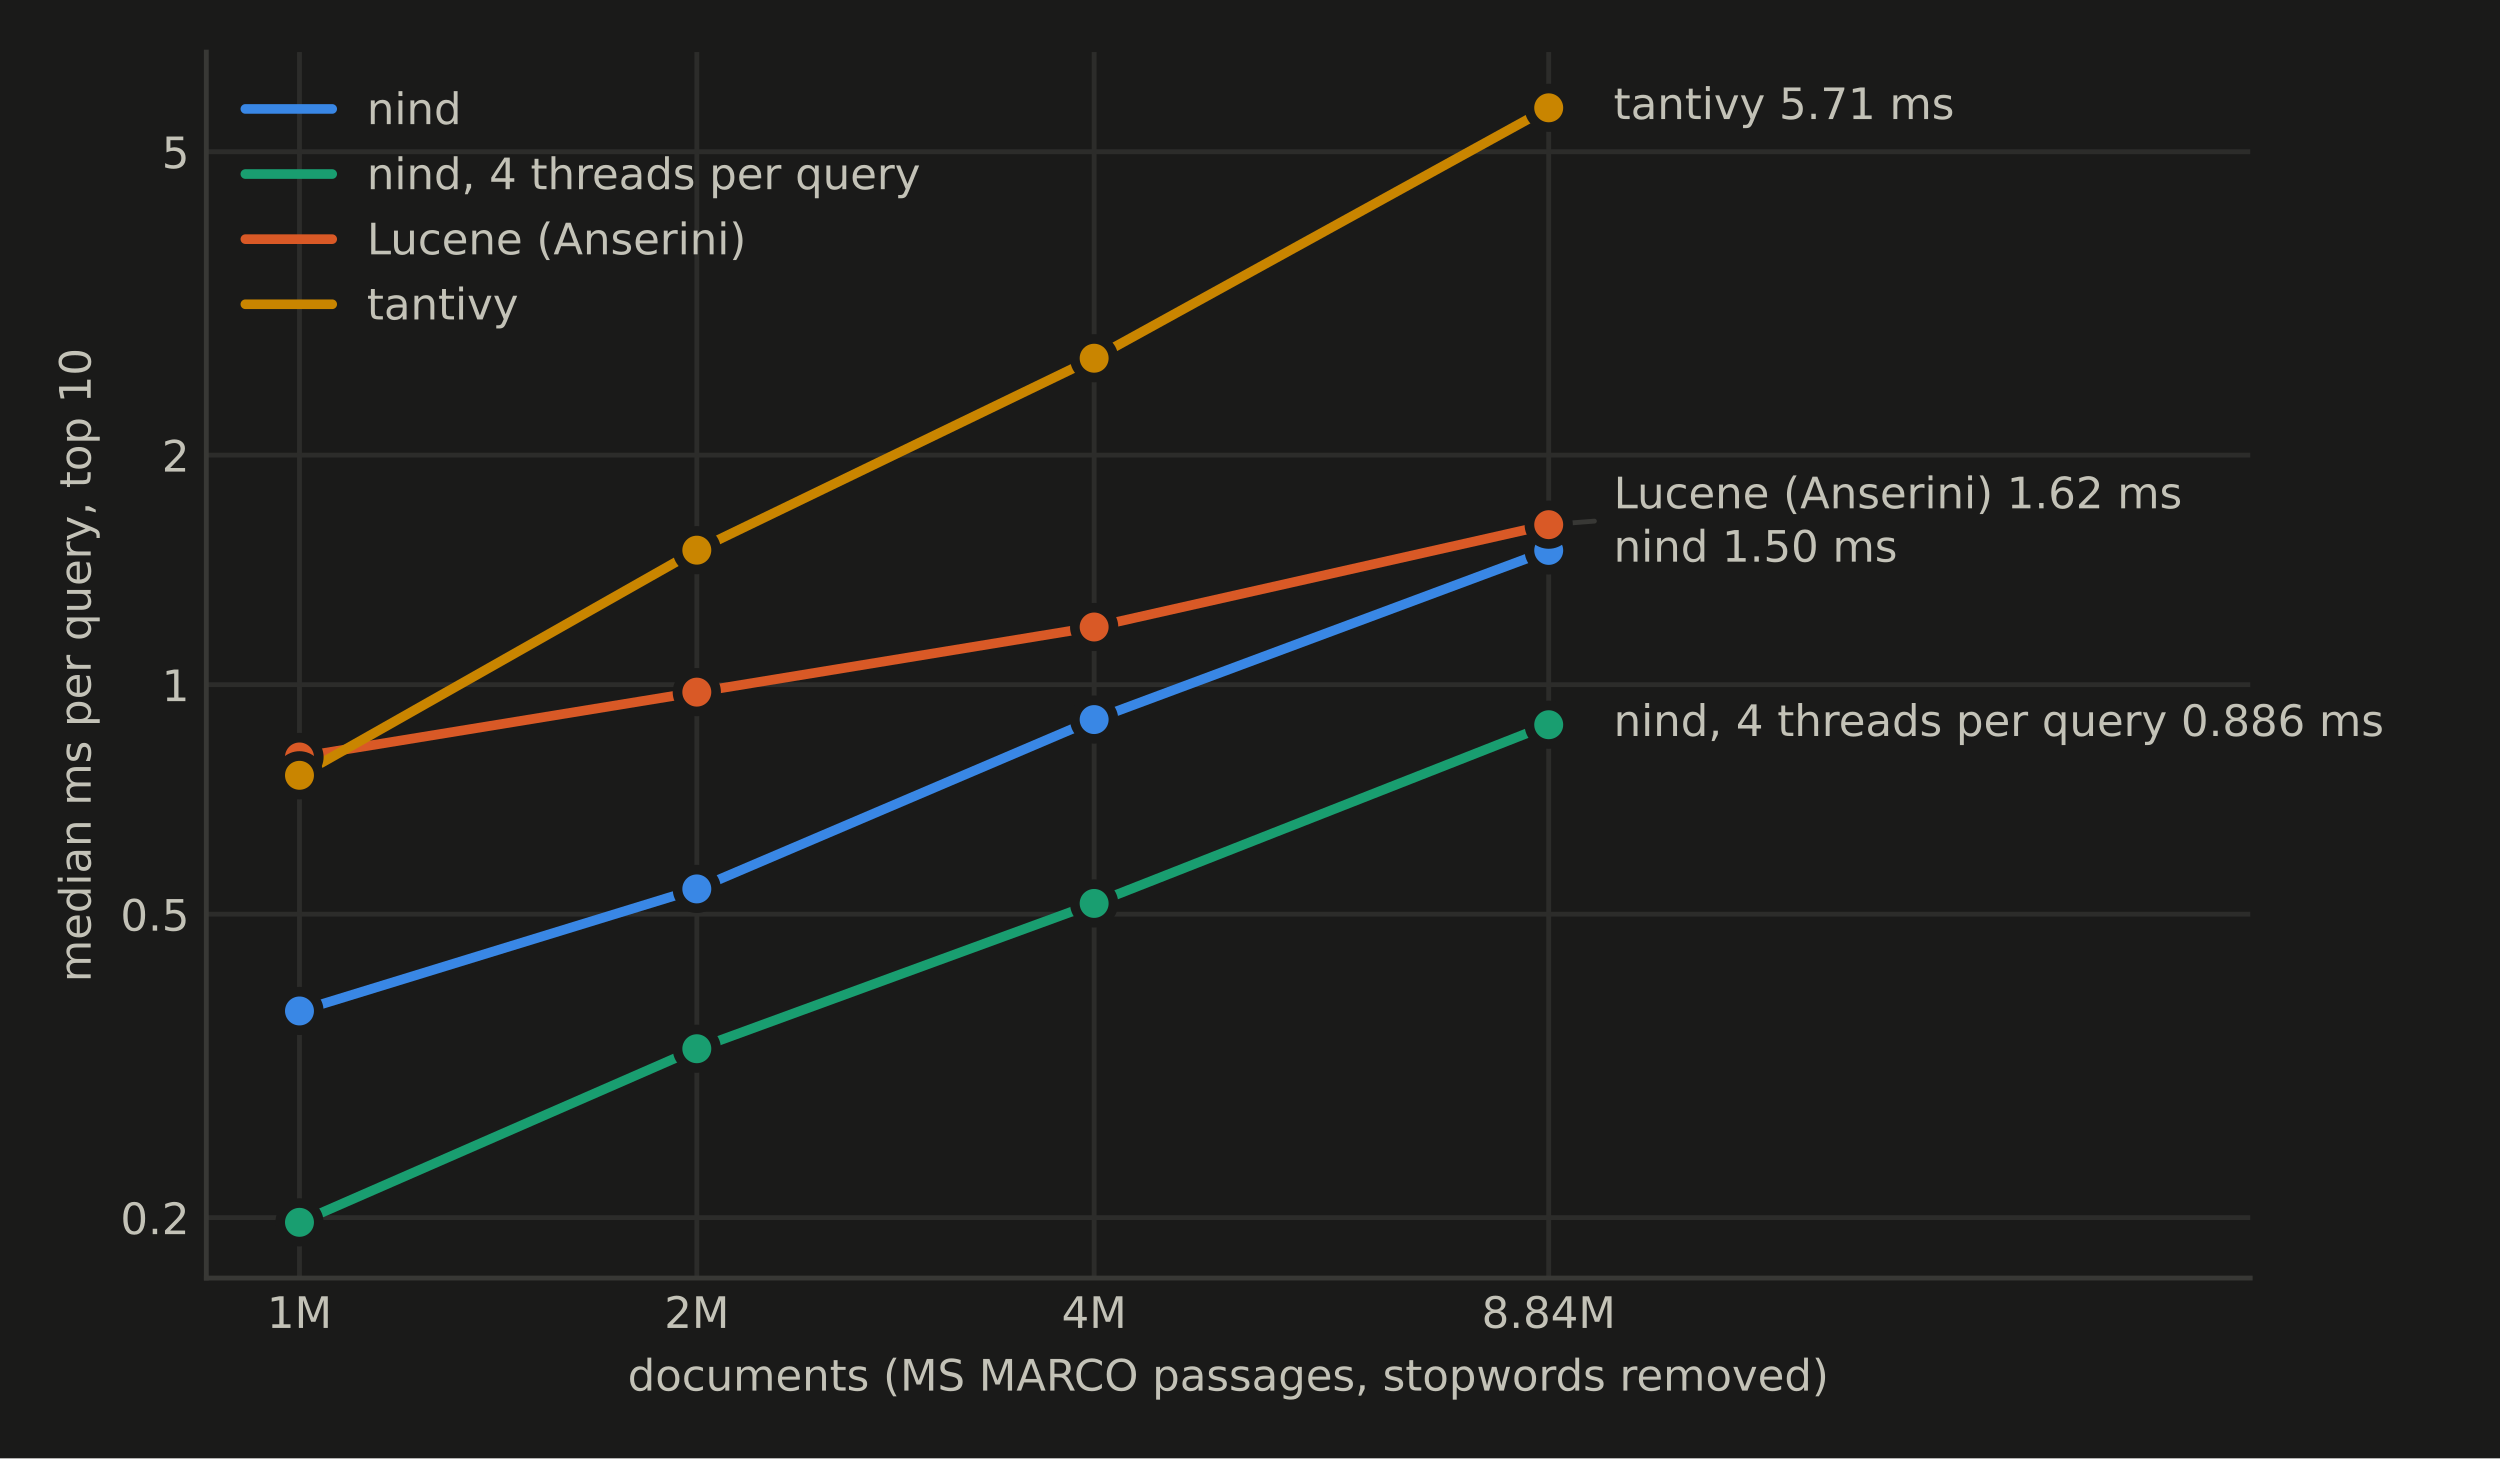
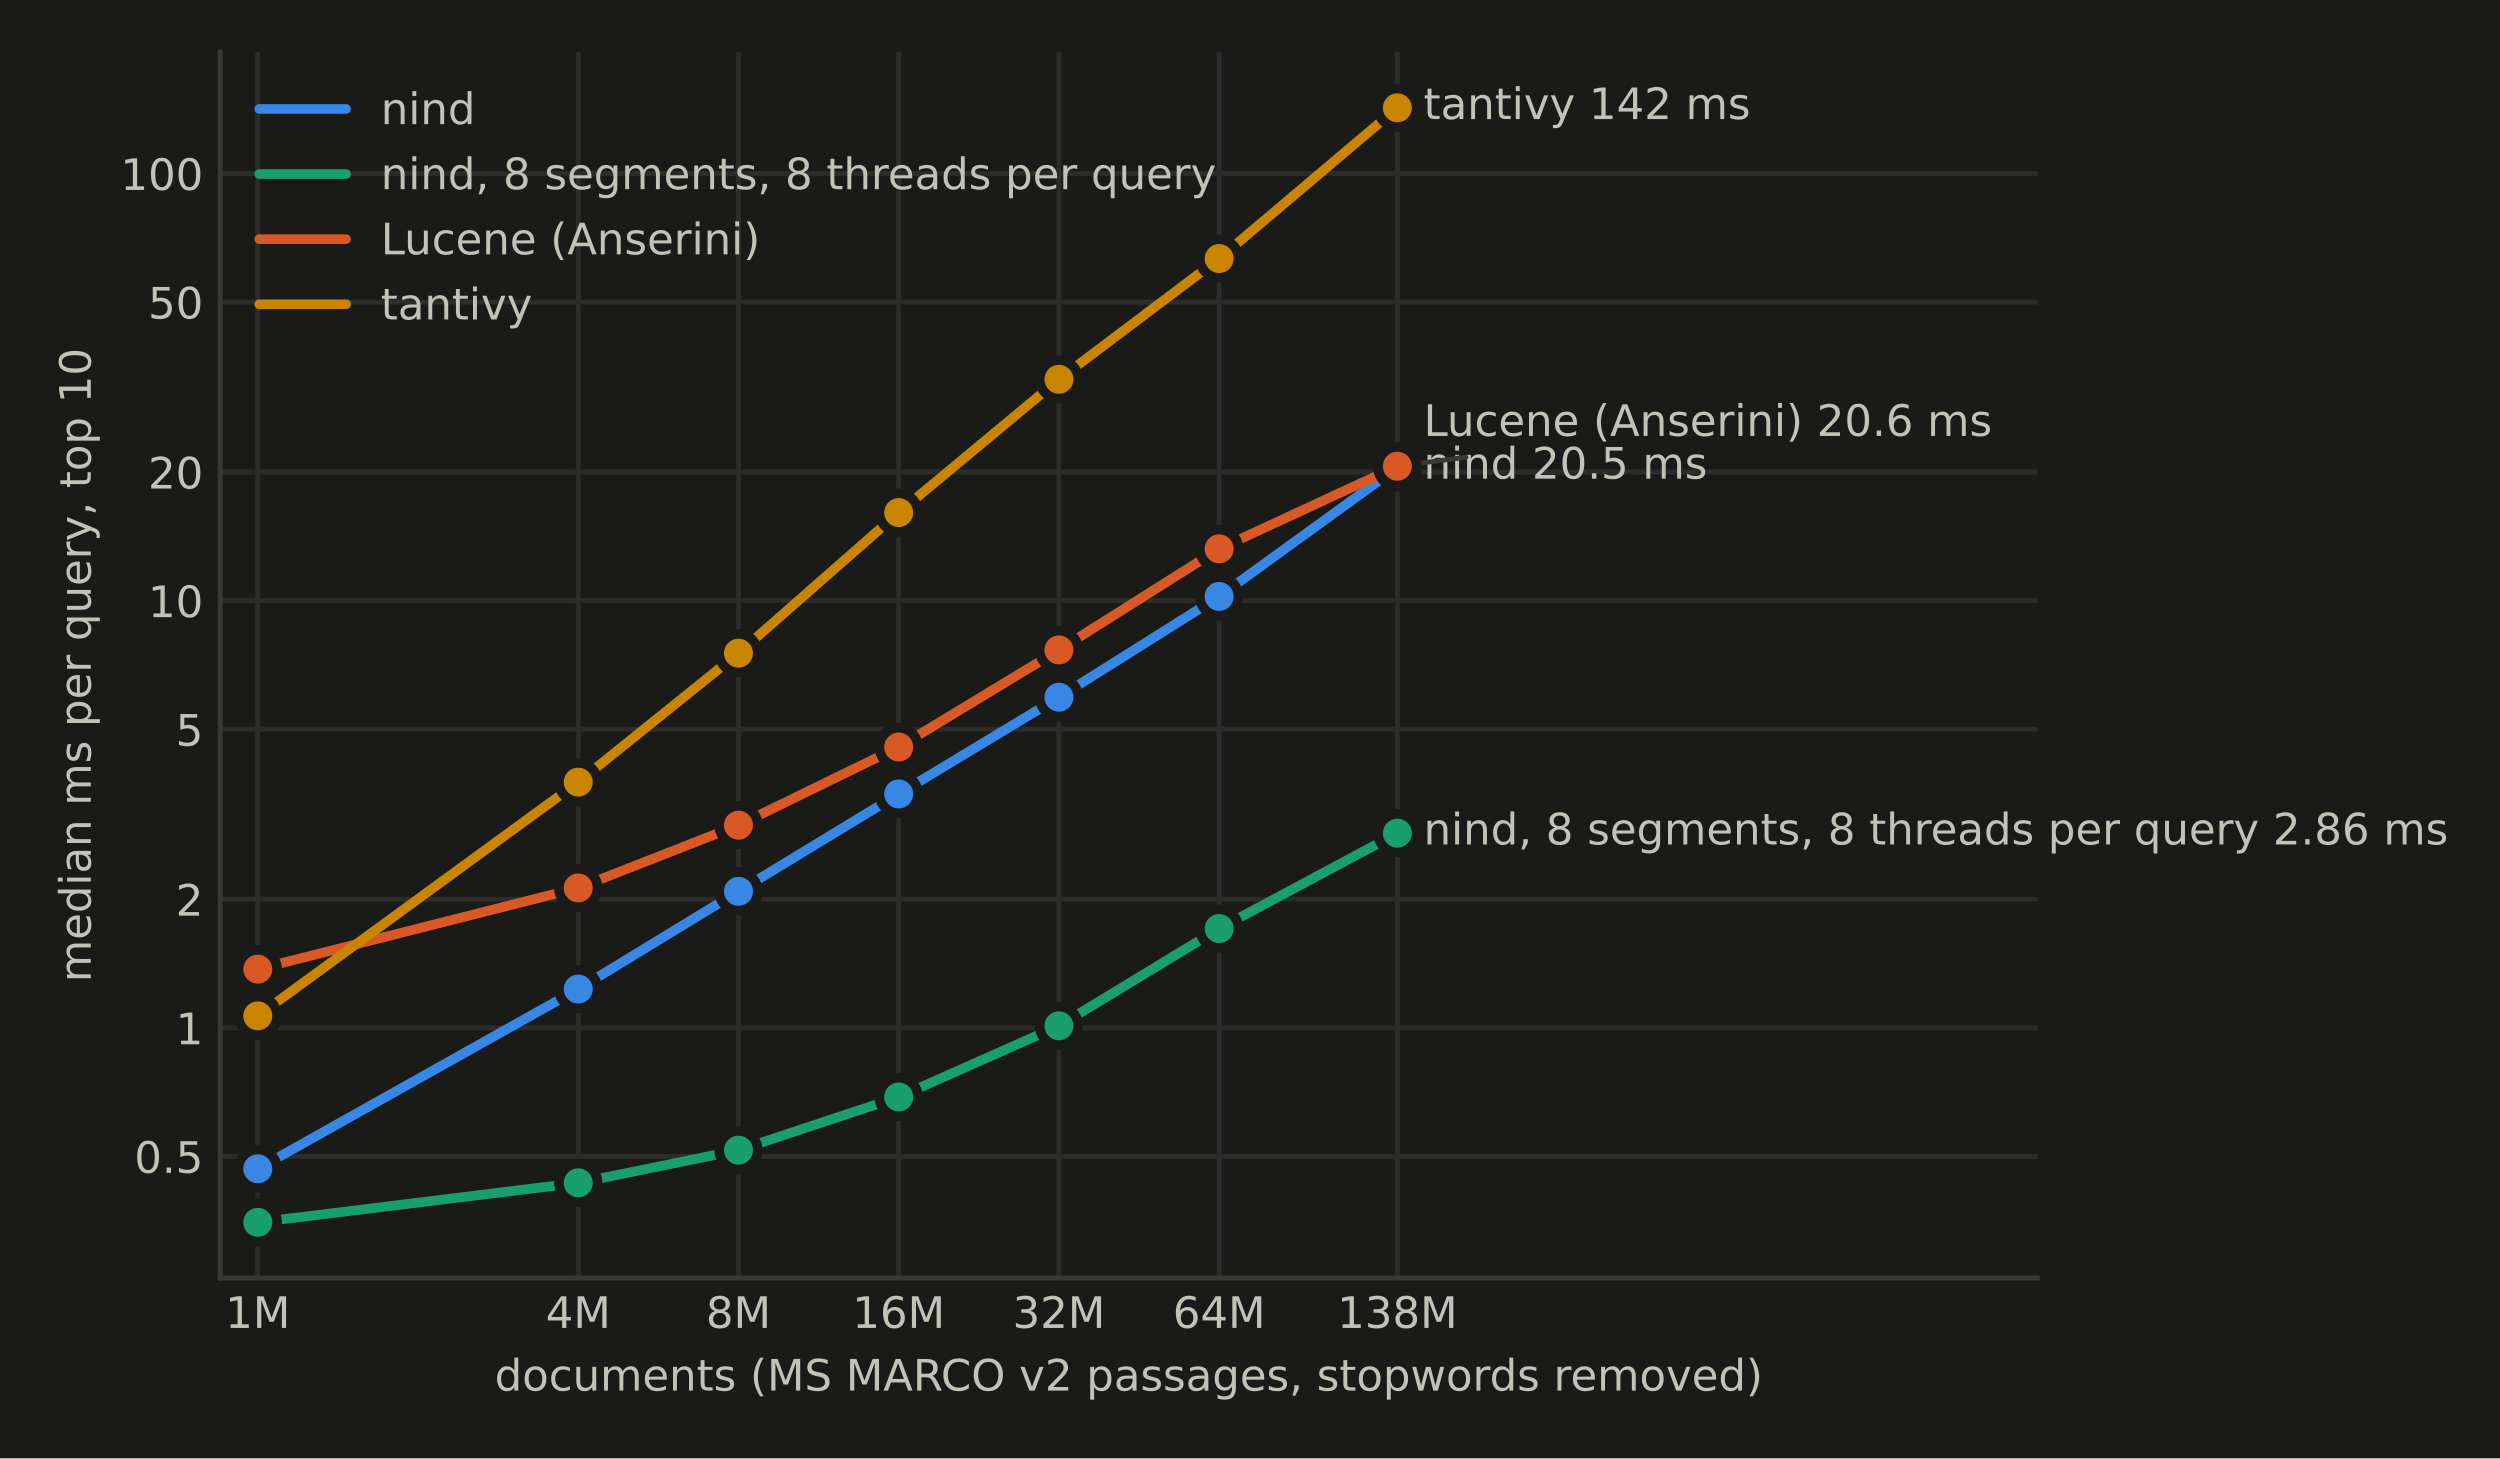
<svg xmlns="http://www.w3.org/2000/svg" xmlns:xlink="http://www.w3.org/1999/xlink" width="518.4pt" height="302.4pt" viewBox="0 0 518.4 302.4" version="1.1">
  <defs>
    <style type="text/css">*{stroke-linejoin: round; stroke-linecap: butt}</style>
  </defs>
  <g id="figure_1">
    <g id="patch_1">
      <path d="M 0 302.4  L 518.4 302.4  L 518.4 0  L 0 0  z " style="fill: #1a1a19" />
    </g>
    <g id="axes_1">
      <g id="patch_2">
-         <path d="M 42.782 265.018  L 466.605 265.018  L 466.605 10.8  L 42.782 10.8  z " style="fill: #1a1a19" />
+         <path d="M 45.662 265.018  L 422.46 265.018  L 422.46 10.8  L 45.662 10.8  z " style="fill: #1a1a19" />
      </g>
      <g id="matplotlib.axis_1">
        <g id="xtick_1">
          <g id="line2d_1">
-             <path d="M 62.1 265.018  L 62.1 10.8  " clip-path="url(#pd73a47a7f1)" style="fill: none; stroke: #2c2c2a; stroke-linecap: square" />
+             <path d="M 53.452 265.018  L 53.452 10.8  " clip-path="url(#pfb27019b06)" style="fill: none; stroke: #2c2c2a; stroke-linecap: square" />
          </g>
          <g id="line2d_2" />
          <g id="text_1">
-             <text style="font-size: 9px; font-family: 'DejaVu Sans', 'Bitstream Vera Sans', 'Computer Modern Sans Serif', 'Lucida Grande', 'Verdana', 'Geneva', 'Lucid', 'Arial', 'Helvetica', 'Avant Garde', sans-serif; text-anchor: middle; fill: #c3c2b7" x="62.1" y="275.356" transform="rotate(-0 62.09991 275.3558)">1M</text>
+             <text style="font-size: 9px; font-family: 'DejaVu Sans', 'Bitstream Vera Sans', 'Computer Modern Sans Serif', 'Lucida Grande', 'Verdana', 'Geneva', 'Lucid', 'Arial', 'Helvetica', 'Avant Garde', sans-serif; text-anchor: middle; fill: #c3c2b7" x="53.452" y="275.356" transform="rotate(-0 53.45233 275.3558)">1M</text>
          </g>
        </g>
        <g id="xtick_2">
          <g id="line2d_3">
-             <path d="M 144.491 265.018  L 144.491 10.8  " clip-path="url(#pd73a47a7f1)" style="fill: none; stroke: #2c2c2a; stroke-linecap: square" />
+             <path d="M 119.903 265.018  L 119.903 10.8  " clip-path="url(#pfb27019b06)" style="fill: none; stroke: #2c2c2a; stroke-linecap: square" />
          </g>
          <g id="line2d_4" />
          <g id="text_2">
-             <text style="font-size: 9px; font-family: 'DejaVu Sans', 'Bitstream Vera Sans', 'Computer Modern Sans Serif', 'Lucida Grande', 'Verdana', 'Geneva', 'Lucid', 'Arial', 'Helvetica', 'Avant Garde', sans-serif; text-anchor: middle; fill: #c3c2b7" x="144.491" y="275.356" transform="rotate(-0 144.4908 275.3558)">2M</text>
+             <text style="font-size: 9px; font-family: 'DejaVu Sans', 'Bitstream Vera Sans', 'Computer Modern Sans Serif', 'Lucida Grande', 'Verdana', 'Geneva', 'Lucid', 'Arial', 'Helvetica', 'Avant Garde', sans-serif; text-anchor: middle; fill: #c3c2b7" x="119.903" y="275.356" transform="rotate(-0 119.9033 275.3558)">4M</text>
          </g>
        </g>
        <g id="xtick_3">
          <g id="line2d_5">
-             <path d="M 226.882 265.018  L 226.882 10.8  " clip-path="url(#pd73a47a7f1)" style="fill: none; stroke: #2c2c2a; stroke-linecap: square" />
+             <path d="M 153.129 265.018  L 153.129 10.8  " clip-path="url(#pfb27019b06)" style="fill: none; stroke: #2c2c2a; stroke-linecap: square" />
          </g>
          <g id="line2d_6" />
          <g id="text_3">
-             <text style="font-size: 9px; font-family: 'DejaVu Sans', 'Bitstream Vera Sans', 'Computer Modern Sans Serif', 'Lucida Grande', 'Verdana', 'Geneva', 'Lucid', 'Arial', 'Helvetica', 'Avant Garde', sans-serif; text-anchor: middle; fill: #c3c2b7" x="226.882" y="275.356" transform="rotate(-0 226.8817 275.3558)">4M</text>
+             <text style="font-size: 9px; font-family: 'DejaVu Sans', 'Bitstream Vera Sans', 'Computer Modern Sans Serif', 'Lucida Grande', 'Verdana', 'Geneva', 'Lucid', 'Arial', 'Helvetica', 'Avant Garde', sans-serif; text-anchor: middle; fill: #c3c2b7" x="153.129" y="275.356" transform="rotate(-0 153.1287 275.3558)">8M</text>
          </g>
        </g>
        <g id="xtick_4">
          <g id="line2d_7">
-             <path d="M 321.141 265.018  L 321.141 10.8  " clip-path="url(#pd73a47a7f1)" style="fill: none; stroke: #2c2c2a; stroke-linecap: square" />
+             <path d="M 186.354 265.018  L 186.354 10.8  " clip-path="url(#pfb27019b06)" style="fill: none; stroke: #2c2c2a; stroke-linecap: square" />
          </g>
          <g id="line2d_8" />
          <g id="text_4">
-             <text style="font-size: 9px; font-family: 'DejaVu Sans', 'Bitstream Vera Sans', 'Computer Modern Sans Serif', 'Lucida Grande', 'Verdana', 'Geneva', 'Lucid', 'Arial', 'Helvetica', 'Avant Garde', sans-serif; text-anchor: middle; fill: #c3c2b7" x="321.141" y="275.356" transform="rotate(-0 321.1407 275.3558)">8.84M</text>
-           </g>
-         </g>
-         <g id="text_5">
-           <text style="font-size: 9px; font-family: 'DejaVu Sans', 'Bitstream Vera Sans', 'Computer Modern Sans Serif', 'Lucida Grande', 'Verdana', 'Geneva', 'Lucid', 'Arial', 'Helvetica', 'Avant Garde', sans-serif; text-anchor: middle; fill: #c3c2b7" x="254.693" y="288.356" transform="rotate(-0 254.6934 288.3565)">documents (MS MARCO passages, stopwords removed)</text>
+             <text style="font-size: 9px; font-family: 'DejaVu Sans', 'Bitstream Vera Sans', 'Computer Modern Sans Serif', 'Lucida Grande', 'Verdana', 'Geneva', 'Lucid', 'Arial', 'Helvetica', 'Avant Garde', sans-serif; text-anchor: middle; fill: #c3c2b7" x="186.354" y="275.356" transform="rotate(-0 186.3542 275.3558)">16M</text>
+           </g>
+         </g>
+         <g id="xtick_5">
+           <g id="line2d_9">
+             <path d="M 219.58 265.018  L 219.58 10.8  " clip-path="url(#pfb27019b06)" style="fill: none; stroke: #2c2c2a; stroke-linecap: square" />
+           </g>
+           <g id="line2d_10" />
+           <g id="text_5">
+             <text style="font-size: 9px; font-family: 'DejaVu Sans', 'Bitstream Vera Sans', 'Computer Modern Sans Serif', 'Lucida Grande', 'Verdana', 'Geneva', 'Lucid', 'Arial', 'Helvetica', 'Avant Garde', sans-serif; text-anchor: middle; fill: #c3c2b7" x="219.58" y="275.356" transform="rotate(-0 219.5797 275.3558)">32M</text>
+           </g>
+         </g>
+         <g id="xtick_6">
+           <g id="line2d_11">
+             <path d="M 252.805 265.018  L 252.805 10.8  " clip-path="url(#pfb27019b06)" style="fill: none; stroke: #2c2c2a; stroke-linecap: square" />
+           </g>
+           <g id="line2d_12" />
+           <g id="text_6">
+             <text style="font-size: 9px; font-family: 'DejaVu Sans', 'Bitstream Vera Sans', 'Computer Modern Sans Serif', 'Lucida Grande', 'Verdana', 'Geneva', 'Lucid', 'Arial', 'Helvetica', 'Avant Garde', sans-serif; text-anchor: middle; fill: #c3c2b7" x="252.805" y="275.356" transform="rotate(-0 252.8051 275.3558)">64M</text>
+           </g>
+         </g>
+         <g id="xtick_7">
+           <g id="line2d_13">
+             <path d="M 289.761 265.018  L 289.761 10.8  " clip-path="url(#pfb27019b06)" style="fill: none; stroke: #2c2c2a; stroke-linecap: square" />
+           </g>
+           <g id="line2d_14" />
+           <g id="text_7">
+             <text style="font-size: 9px; font-family: 'DejaVu Sans', 'Bitstream Vera Sans', 'Computer Modern Sans Serif', 'Lucida Grande', 'Verdana', 'Geneva', 'Lucid', 'Arial', 'Helvetica', 'Avant Garde', sans-serif; text-anchor: middle; fill: #c3c2b7" x="289.761" y="275.356" transform="rotate(-0 289.7613 275.3558)">138M</text>
+           </g>
+         </g>
+         <g id="text_8">
+           <text style="font-size: 9px; font-family: 'DejaVu Sans', 'Bitstream Vera Sans', 'Computer Modern Sans Serif', 'Lucida Grande', 'Verdana', 'Geneva', 'Lucid', 'Arial', 'Helvetica', 'Avant Garde', sans-serif; text-anchor: middle; fill: #c3c2b7" x="234.061" y="288.356" transform="rotate(-0 234.0612 288.3565)">documents (MS MARCO v2 passages, stopwords removed)</text>
        </g>
      </g>
      <g id="matplotlib.axis_2">
        <g id="ytick_1">
-           <g id="line2d_9">
-             <path d="M 42.782 252.486  L 466.605 252.486  " clip-path="url(#pd73a47a7f1)" style="fill: none; stroke: #2c2c2a; stroke-linecap: square" />
-           </g>
-           <g id="line2d_10" />
-           <g id="text_6">
-             <text style="font-size: 9px; font-family: 'DejaVu Sans', 'Bitstream Vera Sans', 'Computer Modern Sans Serif', 'Lucida Grande', 'Verdana', 'Geneva', 'Lucid', 'Arial', 'Helvetica', 'Avant Garde', sans-serif; text-anchor: end; fill: #c3c2b7" x="39.282" y="255.905" transform="rotate(-0 39.28211 255.9048)">0.2</text>
-           </g>
-         </g>
-         <g id="ytick_2">
-           <g id="line2d_11">
-             <path d="M 42.782 189.568  L 466.605 189.568  " clip-path="url(#pd73a47a7f1)" style="fill: none; stroke: #2c2c2a; stroke-linecap: square" />
-           </g>
-           <g id="line2d_12" />
-           <g id="text_7">
-             <text style="font-size: 9px; font-family: 'DejaVu Sans', 'Bitstream Vera Sans', 'Computer Modern Sans Serif', 'Lucida Grande', 'Verdana', 'Geneva', 'Lucid', 'Arial', 'Helvetica', 'Avant Garde', sans-serif; text-anchor: end; fill: #c3c2b7" x="39.282" y="192.986" transform="rotate(-0 39.28211 192.9865)">0.5</text>
-           </g>
-         </g>
-         <g id="ytick_3">
-           <g id="line2d_13">
-             <path d="M 42.782 141.972  L 466.605 141.972  " clip-path="url(#pd73a47a7f1)" style="fill: none; stroke: #2c2c2a; stroke-linecap: square" />
-           </g>
-           <g id="line2d_14" />
-           <g id="text_8">
-             <text style="font-size: 9px; font-family: 'DejaVu Sans', 'Bitstream Vera Sans', 'Computer Modern Sans Serif', 'Lucida Grande', 'Verdana', 'Geneva', 'Lucid', 'Arial', 'Helvetica', 'Avant Garde', sans-serif; text-anchor: end; fill: #c3c2b7" x="39.282" y="145.391" transform="rotate(-0 39.28211 145.3906)">1</text>
-           </g>
-         </g>
-         <g id="ytick_4">
          <g id="line2d_15">
-             <path d="M 42.782 94.376  L 466.605 94.376  " clip-path="url(#pd73a47a7f1)" style="fill: none; stroke: #2c2c2a; stroke-linecap: square" />
+             <path d="M 45.662 239.785  L 422.46 239.785  " clip-path="url(#pfb27019b06)" style="fill: none; stroke: #2c2c2a; stroke-linecap: square" />
          </g>
          <g id="line2d_16" />
          <g id="text_9">
-             <text style="font-size: 9px; font-family: 'DejaVu Sans', 'Bitstream Vera Sans', 'Computer Modern Sans Serif', 'Lucida Grande', 'Verdana', 'Geneva', 'Lucid', 'Arial', 'Helvetica', 'Avant Garde', sans-serif; text-anchor: end; fill: #c3c2b7" x="39.282" y="97.795" transform="rotate(-0 39.28211 97.79474)">2</text>
-           </g>
-         </g>
-         <g id="ytick_5">
+             <text style="font-size: 9px; font-family: 'DejaVu Sans', 'Bitstream Vera Sans', 'Computer Modern Sans Serif', 'Lucida Grande', 'Verdana', 'Geneva', 'Lucid', 'Arial', 'Helvetica', 'Avant Garde', sans-serif; text-anchor: end; fill: #c3c2b7" x="42.162" y="243.204" transform="rotate(-0 42.16211 243.2043)">0.5</text>
+           </g>
+         </g>
+         <g id="ytick_2">
          <g id="line2d_17">
-             <path d="M 42.782 31.457  L 466.605 31.457  " clip-path="url(#pd73a47a7f1)" style="fill: none; stroke: #2c2c2a; stroke-linecap: square" />
+             <path d="M 45.662 213.121  L 422.46 213.121  " clip-path="url(#pfb27019b06)" style="fill: none; stroke: #2c2c2a; stroke-linecap: square" />
          </g>
          <g id="line2d_18" />
          <g id="text_10">
-             <text style="font-size: 9px; font-family: 'DejaVu Sans', 'Bitstream Vera Sans', 'Computer Modern Sans Serif', 'Lucida Grande', 'Verdana', 'Geneva', 'Lucid', 'Arial', 'Helvetica', 'Avant Garde', sans-serif; text-anchor: end; fill: #c3c2b7" x="39.282" y="34.876" transform="rotate(-0 39.28211 34.87642)">5</text>
-           </g>
-         </g>
-         <g id="text_11">
-           <text style="font-size: 9px; font-family: 'DejaVu Sans', 'Bitstream Vera Sans', 'Computer Modern Sans Serif', 'Lucida Grande', 'Verdana', 'Geneva', 'Lucid', 'Arial', 'Helvetica', 'Avant Garde', sans-serif; text-anchor: middle; fill: #c3c2b7" x="18.807" y="137.909" transform="rotate(-90 18.80719 137.9089)">median ms per query, top 10</text>
+             <text style="font-size: 9px; font-family: 'DejaVu Sans', 'Bitstream Vera Sans', 'Computer Modern Sans Serif', 'Lucida Grande', 'Verdana', 'Geneva', 'Lucid', 'Arial', 'Helvetica', 'Avant Garde', sans-serif; text-anchor: end; fill: #c3c2b7" x="42.162" y="216.54" transform="rotate(-0 42.16211 216.5402)">1</text>
+           </g>
+         </g>
+         <g id="ytick_3">
+           <g id="line2d_19">
+             <path d="M 45.662 186.457  L 422.46 186.457  " clip-path="url(#pfb27019b06)" style="fill: none; stroke: #2c2c2a; stroke-linecap: square" />
+           </g>
+           <g id="line2d_20" />
+           <g id="text_11">
+             <text style="font-size: 9px; font-family: 'DejaVu Sans', 'Bitstream Vera Sans', 'Computer Modern Sans Serif', 'Lucida Grande', 'Verdana', 'Geneva', 'Lucid', 'Arial', 'Helvetica', 'Avant Garde', sans-serif; text-anchor: end; fill: #c3c2b7" x="42.162" y="189.876" transform="rotate(-0 42.16211 189.8762)">2</text>
+           </g>
+         </g>
+         <g id="ytick_4">
+           <g id="line2d_21">
+             <path d="M 45.662 151.209  L 422.46 151.209  " clip-path="url(#pfb27019b06)" style="fill: none; stroke: #2c2c2a; stroke-linecap: square" />
+           </g>
+           <g id="line2d_22" />
+           <g id="text_12">
+             <text style="font-size: 9px; font-family: 'DejaVu Sans', 'Bitstream Vera Sans', 'Computer Modern Sans Serif', 'Lucida Grande', 'Verdana', 'Geneva', 'Lucid', 'Arial', 'Helvetica', 'Avant Garde', sans-serif; text-anchor: end; fill: #c3c2b7" x="42.162" y="154.628" transform="rotate(-0 42.16211 154.6282)">5</text>
+           </g>
+         </g>
+         <g id="ytick_5">
+           <g id="line2d_23">
+             <path d="M 45.662 124.545  L 422.46 124.545  " clip-path="url(#pfb27019b06)" style="fill: none; stroke: #2c2c2a; stroke-linecap: square" />
+           </g>
+           <g id="line2d_24" />
+           <g id="text_13">
+             <text style="font-size: 9px; font-family: 'DejaVu Sans', 'Bitstream Vera Sans', 'Computer Modern Sans Serif', 'Lucida Grande', 'Verdana', 'Geneva', 'Lucid', 'Arial', 'Helvetica', 'Avant Garde', sans-serif; text-anchor: end; fill: #c3c2b7" x="42.162" y="127.964" transform="rotate(-0 42.16211 127.9641)">10</text>
+           </g>
+         </g>
+         <g id="ytick_6">
+           <g id="line2d_25">
+             <path d="M 45.662 97.881  L 422.46 97.881  " clip-path="url(#pfb27019b06)" style="fill: none; stroke: #2c2c2a; stroke-linecap: square" />
+           </g>
+           <g id="line2d_26" />
+           <g id="text_14">
+             <text style="font-size: 9px; font-family: 'DejaVu Sans', 'Bitstream Vera Sans', 'Computer Modern Sans Serif', 'Lucida Grande', 'Verdana', 'Geneva', 'Lucid', 'Arial', 'Helvetica', 'Avant Garde', sans-serif; text-anchor: end; fill: #c3c2b7" x="42.162" y="101.3" transform="rotate(-0 42.16211 101.3001)">20</text>
+           </g>
+         </g>
+         <g id="ytick_7">
+           <g id="line2d_27">
+             <path d="M 45.662 62.633  L 422.46 62.633  " clip-path="url(#pfb27019b06)" style="fill: none; stroke: #2c2c2a; stroke-linecap: square" />
+           </g>
+           <g id="line2d_28" />
+           <g id="text_15">
+             <text style="font-size: 9px; font-family: 'DejaVu Sans', 'Bitstream Vera Sans', 'Computer Modern Sans Serif', 'Lucida Grande', 'Verdana', 'Geneva', 'Lucid', 'Arial', 'Helvetica', 'Avant Garde', sans-serif; text-anchor: end; fill: #c3c2b7" x="42.162" y="66.052" transform="rotate(-0 42.16211 66.05213)">50</text>
+           </g>
+         </g>
+         <g id="ytick_8">
+           <g id="line2d_29">
+             <path d="M 45.662 35.969  L 422.46 35.969  " clip-path="url(#pfb27019b06)" style="fill: none; stroke: #2c2c2a; stroke-linecap: square" />
+           </g>
+           <g id="line2d_30" />
+           <g id="text_16">
+             <text style="font-size: 9px; font-family: 'DejaVu Sans', 'Bitstream Vera Sans', 'Computer Modern Sans Serif', 'Lucida Grande', 'Verdana', 'Geneva', 'Lucid', 'Arial', 'Helvetica', 'Avant Garde', sans-serif; text-anchor: end; fill: #c3c2b7" x="42.162" y="39.388" transform="rotate(-0 42.16211 39.38807)">100</text>
+           </g>
+         </g>
+         <g id="text_17">
+           <text style="font-size: 9px; font-family: 'DejaVu Sans', 'Bitstream Vera Sans', 'Computer Modern Sans Serif', 'Lucida Grande', 'Verdana', 'Geneva', 'Lucid', 'Arial', 'Helvetica', 'Avant Garde', sans-serif; text-anchor: middle; fill: #c3c2b7" x="18.821" y="137.909" transform="rotate(-90 18.82125 137.9089)">median ms per query, top 10</text>
        </g>
      </g>
      <g id="patch_3">
-         <path d="M 42.782 265.018  L 42.782 10.8  " style="fill: none; stroke: #383835; stroke-linejoin: miter; stroke-linecap: square" />
+         <path d="M 45.662 265.018  L 45.662 10.8  " style="fill: none; stroke: #383835; stroke-linejoin: miter; stroke-linecap: square" />
      </g>
      <g id="patch_4">
-         <path d="M 42.782 265.018  L 466.605 265.018  " style="fill: none; stroke: #383835; stroke-linejoin: miter; stroke-linecap: square" />
-       </g>
-       <g id="line2d_19">
-         <path d="M 62.1 209.634  L 144.491 184.326  L 226.882 149.211  L 321.141 114.133  " clip-path="url(#pd73a47a7f1)" style="fill: none; stroke: #3987e5; stroke-width: 2; stroke-linecap: round" />
-       </g>
-       <g id="line2d_20">
-         <path d="M 62.1 253.463  L 144.491 217.465  L 226.882 187.335  L 321.141 150.279  " clip-path="url(#pd73a47a7f1)" style="fill: none; stroke: #199e70; stroke-width: 2; stroke-linecap: round" />
-       </g>
-       <g id="line2d_21">
-         <path d="M 62.1 156.967  L 144.491 143.521  L 226.882 130.015  L 321.141 108.795  " clip-path="url(#pd73a47a7f1)" style="fill: none; stroke: #d95926; stroke-width: 2; stroke-linecap: round" />
-       </g>
-       <g id="line2d_22">
-         <path d="M 62.1 160.768  L 144.491 114.082  L 226.882 74.281  L 321.141 22.355  " clip-path="url(#pd73a47a7f1)" style="fill: none; stroke: #c98500; stroke-width: 2; stroke-linecap: round" />
-       </g>
-       <g id="text_12">
-         <text style="font-size: 9px; font-family: 'DejaVu Sans', 'Bitstream Vera Sans', 'Computer Modern Sans Serif', 'Lucida Grande', 'Verdana', 'Geneva', 'Lucid', 'Arial', 'Helvetica', 'Avant Garde', sans-serif; text-anchor: start; fill: #c3c2b7" x="334.611" y="152.618" transform="rotate(-0 334.6115 152.6176)">nind, 4 threads per query  0.886 ms</text>
-       </g>
-       <g id="text_13">
-         <text style="font-size: 9px; font-family: 'DejaVu Sans', 'Bitstream Vera Sans', 'Computer Modern Sans Serif', 'Lucida Grande', 'Verdana', 'Geneva', 'Lucid', 'Arial', 'Helvetica', 'Avant Garde', sans-serif; text-anchor: start; fill: #c3c2b7" x="334.611" y="116.472" transform="rotate(-0 334.6115 116.4716)">nind  1.50 ms</text>
+         <path d="M 45.662 265.018  L 422.46 265.018  " style="fill: none; stroke: #383835; stroke-linejoin: miter; stroke-linecap: square" />
+       </g>
+       <g id="line2d_31">
+         <path d="M 53.452 242.36  L 119.903 205.088  L 153.129 184.823  L 186.354 164.631  L 219.58 144.575  L 252.805 123.679  L 289.761 96.91  " clip-path="url(#pfb27019b06)" style="fill: none; stroke: #3987e5; stroke-width: 2; stroke-linecap: round" />
+       </g>
+       <g id="line2d_32">
+         <path d="M 53.452 253.463  L 119.903 245.274  L 153.129 238.496  L 186.354 227.473  L 219.58 212.713  L 252.805 192.543  L 289.761 172.765  " clip-path="url(#pfb27019b06)" style="fill: none; stroke: #199e70; stroke-width: 2; stroke-linecap: round" />
+       </g>
+       <g id="line2d_33">
+         <path d="M 53.452 200.962  L 119.903 184.123  L 153.129 171.111  L 186.354 154.903  L 219.58 134.765  L 252.805 113.804  L 289.761 96.674  " clip-path="url(#pfb27019b06)" style="fill: none; stroke: #d95926; stroke-width: 2; stroke-linecap: round" />
+       </g>
+       <g id="line2d_34">
+         <path d="M 53.452 210.651  L 119.903 162.179  L 153.129 135.435  L 186.354 106.288  L 219.58 78.652  L 252.805 53.611  L 289.761 22.355  " clip-path="url(#pfb27019b06)" style="fill: none; stroke: #c98500; stroke-width: 2; stroke-linecap: round" />
+       </g>
+       <g id="text_18">
+         <text style="font-size: 9px; font-family: 'DejaVu Sans', 'Bitstream Vera Sans', 'Computer Modern Sans Serif', 'Lucida Grande', 'Verdana', 'Geneva', 'Lucid', 'Arial', 'Helvetica', 'Avant Garde', sans-serif; text-anchor: start; fill: #c3c2b7" x="295.194" y="175.104" transform="rotate(-0 295.1936 175.1035)">nind, 8 segments, 8 threads per query  2.86 ms</text>
+       </g>
+       <g id="text_19">
+         <text style="font-size: 9px; font-family: 'DejaVu Sans', 'Bitstream Vera Sans', 'Computer Modern Sans Serif', 'Lucida Grande', 'Verdana', 'Geneva', 'Lucid', 'Arial', 'Helvetica', 'Avant Garde', sans-serif; text-anchor: start; fill: #c3c2b7" x="295.194" y="99.248" transform="rotate(-0 295.1936 99.24794)">nind  20.5 ms</text>
      </g>
      <g id="patch_5">
-         <path d="M 330.614 108.06  Q 326.874 108.35 323.134 108.64  " style="fill: none; stroke: #383835; stroke-linecap: round" />
-       </g>
-       <g id="text_14">
-         <text style="font-size: 9px; font-family: 'DejaVu Sans', 'Bitstream Vera Sans', 'Computer Modern Sans Serif', 'Lucida Grande', 'Verdana', 'Geneva', 'Lucid', 'Arial', 'Helvetica', 'Avant Garde', sans-serif; text-anchor: start; fill: #c3c2b7" x="334.611" y="105.404" transform="rotate(-0 334.6115 105.4039)">Lucene (Anserini)  1.62 ms</text>
-       </g>
-       <g id="text_15">
-         <text style="font-size: 9px; font-family: 'DejaVu Sans', 'Bitstream Vera Sans', 'Computer Modern Sans Serif', 'Lucida Grande', 'Verdana', 'Geneva', 'Lucid', 'Arial', 'Helvetica', 'Avant Garde', sans-serif; text-anchor: start; fill: #c3c2b7" x="334.611" y="24.694" transform="rotate(-0 334.6115 24.6936)">tantivy  5.71 ms</text>
-       </g>
-       <g id="line2d_23">
-         <defs>
-           <path id="mac9ae4feef" d="M 0 4  C 1.061 4 2.078 3.579 2.828 2.828  C 3.579 2.078 4 1.061 4 0  C 4 -1.061 3.579 -2.078 2.828 -2.828  C 2.078 -3.579 1.061 -4 0 -4  C -1.061 -4 -2.078 -3.579 -2.828 -2.828  C -3.579 -2.078 -4 -1.061 -4 0  C -4 1.061 -3.579 2.078 -2.828 2.828  C -2.078 3.579 -1.061 4 0 4  z " style="stroke: #1a1a19; stroke-width: 2" />
-         </defs>
-         <g clip-path="url(#pd73a47a7f1)">
-           <use xlink:href="#mac9ae4feef" x="62.1" y="209.634" style="fill: #3987e5; stroke: #1a1a19; stroke-width: 2" />
-           <use xlink:href="#mac9ae4feef" x="144.491" y="184.326" style="fill: #3987e5; stroke: #1a1a19; stroke-width: 2" />
-           <use xlink:href="#mac9ae4feef" x="226.882" y="149.211" style="fill: #3987e5; stroke: #1a1a19; stroke-width: 2" />
-           <use xlink:href="#mac9ae4feef" x="321.141" y="114.133" style="fill: #3987e5; stroke: #1a1a19; stroke-width: 2" />
-         </g>
-       </g>
-       <g id="line2d_24">
-         <defs>
-           <path id="mc5207c89ec" d="M 0 4  C 1.061 4 2.078 3.579 2.828 2.828  C 3.579 2.078 4 1.061 4 0  C 4 -1.061 3.579 -2.078 2.828 -2.828  C 2.078 -3.579 1.061 -4 0 -4  C -1.061 -4 -2.078 -3.579 -2.828 -2.828  C -3.579 -2.078 -4 -1.061 -4 0  C -4 1.061 -3.579 2.078 -2.828 2.828  C -2.078 3.579 -1.061 4 0 4  z " style="stroke: #1a1a19; stroke-width: 2" />
-         </defs>
-         <g clip-path="url(#pd73a47a7f1)">
-           <use xlink:href="#mc5207c89ec" x="62.1" y="253.463" style="fill: #199e70; stroke: #1a1a19; stroke-width: 2" />
-           <use xlink:href="#mc5207c89ec" x="144.491" y="217.465" style="fill: #199e70; stroke: #1a1a19; stroke-width: 2" />
-           <use xlink:href="#mc5207c89ec" x="226.882" y="187.335" style="fill: #199e70; stroke: #1a1a19; stroke-width: 2" />
-           <use xlink:href="#mc5207c89ec" x="321.141" y="150.279" style="fill: #199e70; stroke: #1a1a19; stroke-width: 2" />
-         </g>
-       </g>
-       <g id="line2d_25">
-         <defs>
-           <path id="m85a29e12f7" d="M 0 4  C 1.061 4 2.078 3.579 2.828 2.828  C 3.579 2.078 4 1.061 4 0  C 4 -1.061 3.579 -2.078 2.828 -2.828  C 2.078 -3.579 1.061 -4 0 -4  C -1.061 -4 -2.078 -3.579 -2.828 -2.828  C -3.579 -2.078 -4 -1.061 -4 0  C -4 1.061 -3.579 2.078 -2.828 2.828  C -2.078 3.579 -1.061 4 0 4  z " style="stroke: #1a1a19; stroke-width: 2" />
-         </defs>
-         <g clip-path="url(#pd73a47a7f1)">
-           <use xlink:href="#m85a29e12f7" x="62.1" y="156.967" style="fill: #d95926; stroke: #1a1a19; stroke-width: 2" />
-           <use xlink:href="#m85a29e12f7" x="144.491" y="143.521" style="fill: #d95926; stroke: #1a1a19; stroke-width: 2" />
-           <use xlink:href="#m85a29e12f7" x="226.882" y="130.015" style="fill: #d95926; stroke: #1a1a19; stroke-width: 2" />
-           <use xlink:href="#m85a29e12f7" x="321.141" y="108.795" style="fill: #d95926; stroke: #1a1a19; stroke-width: 2" />
-         </g>
-       </g>
-       <g id="line2d_26">
-         <defs>
-           <path id="m1b3357446f" d="M 0 4  C 1.061 4 2.078 3.579 2.828 2.828  C 3.579 2.078 4 1.061 4 0  C 4 -1.061 3.579 -2.078 2.828 -2.828  C 2.078 -3.579 1.061 -4 0 -4  C -1.061 -4 -2.078 -3.579 -2.828 -2.828  C -3.579 -2.078 -4 -1.061 -4 0  C -4 1.061 -3.579 2.078 -2.828 2.828  C -2.078 3.579 -1.061 4 0 4  z " style="stroke: #1a1a19; stroke-width: 2" />
-         </defs>
-         <g clip-path="url(#pd73a47a7f1)">
-           <use xlink:href="#m1b3357446f" x="62.1" y="160.768" style="fill: #c98500; stroke: #1a1a19; stroke-width: 2" />
-           <use xlink:href="#m1b3357446f" x="144.491" y="114.082" style="fill: #c98500; stroke: #1a1a19; stroke-width: 2" />
-           <use xlink:href="#m1b3357446f" x="226.882" y="74.281" style="fill: #c98500; stroke: #1a1a19; stroke-width: 2" />
-           <use xlink:href="#m1b3357446f" x="321.141" y="22.355" style="fill: #c98500; stroke: #1a1a19; stroke-width: 2" />
+         <path d="M 303.97 94.812  Q 297.856 95.613 291.742 96.414  " style="fill: none; stroke: #383835; stroke-linecap: round" />
+       </g>
+       <g id="text_20">
+         <text style="font-size: 9px; font-family: 'DejaVu Sans', 'Bitstream Vera Sans', 'Computer Modern Sans Serif', 'Lucida Grande', 'Verdana', 'Geneva', 'Lucid', 'Arial', 'Helvetica', 'Avant Garde', sans-serif; text-anchor: start; fill: #c3c2b7" x="295.194" y="90.39" transform="rotate(-0 295.1936 90.39033)">Lucene (Anserini)  20.6 ms</text>
+       </g>
+       <g id="text_21">
+         <text style="font-size: 9px; font-family: 'DejaVu Sans', 'Bitstream Vera Sans', 'Computer Modern Sans Serif', 'Lucida Grande', 'Verdana', 'Geneva', 'Lucid', 'Arial', 'Helvetica', 'Avant Garde', sans-serif; text-anchor: start; fill: #c3c2b7" x="295.194" y="24.694" transform="rotate(-0 295.1936 24.6936)">tantivy  142 ms</text>
+       </g>
+       <g id="line2d_35">
+         <defs>
+           <path id="mf45b62c3d2" d="M 0 4  C 1.061 4 2.078 3.579 2.828 2.828  C 3.579 2.078 4 1.061 4 0  C 4 -1.061 3.579 -2.078 2.828 -2.828  C 2.078 -3.579 1.061 -4 0 -4  C -1.061 -4 -2.078 -3.579 -2.828 -2.828  C -3.579 -2.078 -4 -1.061 -4 0  C -4 1.061 -3.579 2.078 -2.828 2.828  C -2.078 3.579 -1.061 4 0 4  z " style="stroke: #1a1a19; stroke-width: 2" />
+         </defs>
+         <g clip-path="url(#pfb27019b06)">
+           <use xlink:href="#mf45b62c3d2" x="53.452" y="242.36" style="fill: #3987e5; stroke: #1a1a19; stroke-width: 2" />
+           <use xlink:href="#mf45b62c3d2" x="119.903" y="205.088" style="fill: #3987e5; stroke: #1a1a19; stroke-width: 2" />
+           <use xlink:href="#mf45b62c3d2" x="153.129" y="184.823" style="fill: #3987e5; stroke: #1a1a19; stroke-width: 2" />
+           <use xlink:href="#mf45b62c3d2" x="186.354" y="164.631" style="fill: #3987e5; stroke: #1a1a19; stroke-width: 2" />
+           <use xlink:href="#mf45b62c3d2" x="219.58" y="144.575" style="fill: #3987e5; stroke: #1a1a19; stroke-width: 2" />
+           <use xlink:href="#mf45b62c3d2" x="252.805" y="123.679" style="fill: #3987e5; stroke: #1a1a19; stroke-width: 2" />
+           <use xlink:href="#mf45b62c3d2" x="289.761" y="96.91" style="fill: #3987e5; stroke: #1a1a19; stroke-width: 2" />
+         </g>
+       </g>
+       <g id="line2d_36">
+         <defs>
+           <path id="med44bf243f" d="M 0 4  C 1.061 4 2.078 3.579 2.828 2.828  C 3.579 2.078 4 1.061 4 0  C 4 -1.061 3.579 -2.078 2.828 -2.828  C 2.078 -3.579 1.061 -4 0 -4  C -1.061 -4 -2.078 -3.579 -2.828 -2.828  C -3.579 -2.078 -4 -1.061 -4 0  C -4 1.061 -3.579 2.078 -2.828 2.828  C -2.078 3.579 -1.061 4 0 4  z " style="stroke: #1a1a19; stroke-width: 2" />
+         </defs>
+         <g clip-path="url(#pfb27019b06)">
+           <use xlink:href="#med44bf243f" x="53.452" y="253.463" style="fill: #199e70; stroke: #1a1a19; stroke-width: 2" />
+           <use xlink:href="#med44bf243f" x="119.903" y="245.274" style="fill: #199e70; stroke: #1a1a19; stroke-width: 2" />
+           <use xlink:href="#med44bf243f" x="153.129" y="238.496" style="fill: #199e70; stroke: #1a1a19; stroke-width: 2" />
+           <use xlink:href="#med44bf243f" x="186.354" y="227.473" style="fill: #199e70; stroke: #1a1a19; stroke-width: 2" />
+           <use xlink:href="#med44bf243f" x="219.58" y="212.713" style="fill: #199e70; stroke: #1a1a19; stroke-width: 2" />
+           <use xlink:href="#med44bf243f" x="252.805" y="192.543" style="fill: #199e70; stroke: #1a1a19; stroke-width: 2" />
+           <use xlink:href="#med44bf243f" x="289.761" y="172.765" style="fill: #199e70; stroke: #1a1a19; stroke-width: 2" />
+         </g>
+       </g>
+       <g id="line2d_37">
+         <defs>
+           <path id="mf0b3f48750" d="M 0 4  C 1.061 4 2.078 3.579 2.828 2.828  C 3.579 2.078 4 1.061 4 0  C 4 -1.061 3.579 -2.078 2.828 -2.828  C 2.078 -3.579 1.061 -4 0 -4  C -1.061 -4 -2.078 -3.579 -2.828 -2.828  C -3.579 -2.078 -4 -1.061 -4 0  C -4 1.061 -3.579 2.078 -2.828 2.828  C -2.078 3.579 -1.061 4 0 4  z " style="stroke: #1a1a19; stroke-width: 2" />
+         </defs>
+         <g clip-path="url(#pfb27019b06)">
+           <use xlink:href="#mf0b3f48750" x="53.452" y="200.962" style="fill: #d95926; stroke: #1a1a19; stroke-width: 2" />
+           <use xlink:href="#mf0b3f48750" x="119.903" y="184.123" style="fill: #d95926; stroke: #1a1a19; stroke-width: 2" />
+           <use xlink:href="#mf0b3f48750" x="153.129" y="171.111" style="fill: #d95926; stroke: #1a1a19; stroke-width: 2" />
+           <use xlink:href="#mf0b3f48750" x="186.354" y="154.903" style="fill: #d95926; stroke: #1a1a19; stroke-width: 2" />
+           <use xlink:href="#mf0b3f48750" x="219.58" y="134.765" style="fill: #d95926; stroke: #1a1a19; stroke-width: 2" />
+           <use xlink:href="#mf0b3f48750" x="252.805" y="113.804" style="fill: #d95926; stroke: #1a1a19; stroke-width: 2" />
+           <use xlink:href="#mf0b3f48750" x="289.761" y="96.674" style="fill: #d95926; stroke: #1a1a19; stroke-width: 2" />
+         </g>
+       </g>
+       <g id="line2d_38">
+         <defs>
+           <path id="mbfcda6a208" d="M 0 4  C 1.061 4 2.078 3.579 2.828 2.828  C 3.579 2.078 4 1.061 4 0  C 4 -1.061 3.579 -2.078 2.828 -2.828  C 2.078 -3.579 1.061 -4 0 -4  C -1.061 -4 -2.078 -3.579 -2.828 -2.828  C -3.579 -2.078 -4 -1.061 -4 0  C -4 1.061 -3.579 2.078 -2.828 2.828  C -2.078 3.579 -1.061 4 0 4  z " style="stroke: #1a1a19; stroke-width: 2" />
+         </defs>
+         <g clip-path="url(#pfb27019b06)">
+           <use xlink:href="#mbfcda6a208" x="53.452" y="210.651" style="fill: #c98500; stroke: #1a1a19; stroke-width: 2" />
+           <use xlink:href="#mbfcda6a208" x="119.903" y="162.179" style="fill: #c98500; stroke: #1a1a19; stroke-width: 2" />
+           <use xlink:href="#mbfcda6a208" x="153.129" y="135.435" style="fill: #c98500; stroke: #1a1a19; stroke-width: 2" />
+           <use xlink:href="#mbfcda6a208" x="186.354" y="106.288" style="fill: #c98500; stroke: #1a1a19; stroke-width: 2" />
+           <use xlink:href="#mbfcda6a208" x="219.58" y="78.652" style="fill: #c98500; stroke: #1a1a19; stroke-width: 2" />
+           <use xlink:href="#mbfcda6a208" x="252.805" y="53.611" style="fill: #c98500; stroke: #1a1a19; stroke-width: 2" />
+           <use xlink:href="#mbfcda6a208" x="289.761" y="22.355" style="fill: #c98500; stroke: #1a1a19; stroke-width: 2" />
        </g>
      </g>
      <g id="legend_1">
-         <g id="line2d_27">
-           <path d="M 50.882 22.589  L 59.882 22.589  L 68.882 22.589  " style="fill: none; stroke: #3987e5; stroke-width: 2; stroke-linecap: round" />
-         </g>
-         <g id="text_16">
-           <text style="font-size: 9px; font-family: 'DejaVu Sans', 'Bitstream Vera Sans', 'Computer Modern Sans Serif', 'Lucida Grande', 'Verdana', 'Geneva', 'Lucid', 'Arial', 'Helvetica', 'Avant Garde', sans-serif; text-anchor: start; fill: #c3c2b7" x="76.082" y="25.739" transform="rotate(-0 76.08211 25.73859)">nind</text>
-         </g>
-         <g id="line2d_28">
-           <path d="M 50.882 36.089  L 59.882 36.089  L 68.882 36.089  " style="fill: none; stroke: #199e70; stroke-width: 2; stroke-linecap: round" />
-         </g>
-         <g id="text_17">
-           <text style="font-size: 9px; font-family: 'DejaVu Sans', 'Bitstream Vera Sans', 'Computer Modern Sans Serif', 'Lucida Grande', 'Verdana', 'Geneva', 'Lucid', 'Arial', 'Helvetica', 'Avant Garde', sans-serif; text-anchor: start; fill: #c3c2b7" x="76.082" y="39.239" transform="rotate(-0 76.08211 39.2393)">nind, 4 threads per query</text>
-         </g>
-         <g id="line2d_29">
-           <path d="M 50.882 49.59  L 59.882 49.59  L 68.882 49.59  " style="fill: none; stroke: #d95926; stroke-width: 2; stroke-linecap: round" />
-         </g>
-         <g id="text_18">
-           <text style="font-size: 9px; font-family: 'DejaVu Sans', 'Bitstream Vera Sans', 'Computer Modern Sans Serif', 'Lucida Grande', 'Verdana', 'Geneva', 'Lucid', 'Arial', 'Helvetica', 'Avant Garde', sans-serif; text-anchor: start; fill: #c3c2b7" x="76.082" y="52.74" transform="rotate(-0 76.08211 52.74)">Lucene (Anserini)</text>
-         </g>
-         <g id="line2d_30">
-           <path d="M 50.882 63.091  L 59.882 63.091  L 68.882 63.091  " style="fill: none; stroke: #c98500; stroke-width: 2; stroke-linecap: round" />
-         </g>
-         <g id="text_19">
-           <text style="font-size: 9px; font-family: 'DejaVu Sans', 'Bitstream Vera Sans', 'Computer Modern Sans Serif', 'Lucida Grande', 'Verdana', 'Geneva', 'Lucid', 'Arial', 'Helvetica', 'Avant Garde', sans-serif; text-anchor: start; fill: #c3c2b7" x="76.082" y="66.241" transform="rotate(-0 76.08211 66.2407)">tantivy</text>
+         <g id="line2d_39">
+           <path d="M 53.762 22.589  L 62.762 22.589  L 71.762 22.589  " style="fill: none; stroke: #3987e5; stroke-width: 2; stroke-linecap: round" />
+         </g>
+         <g id="text_22">
+           <text style="font-size: 9px; font-family: 'DejaVu Sans', 'Bitstream Vera Sans', 'Computer Modern Sans Serif', 'Lucida Grande', 'Verdana', 'Geneva', 'Lucid', 'Arial', 'Helvetica', 'Avant Garde', sans-serif; text-anchor: start; fill: #c3c2b7" x="78.962" y="25.739" transform="rotate(-0 78.96211 25.73859)">nind</text>
+         </g>
+         <g id="line2d_40">
+           <path d="M 53.762 36.089  L 62.762 36.089  L 71.762 36.089  " style="fill: none; stroke: #199e70; stroke-width: 2; stroke-linecap: round" />
+         </g>
+         <g id="text_23">
+           <text style="font-size: 9px; font-family: 'DejaVu Sans', 'Bitstream Vera Sans', 'Computer Modern Sans Serif', 'Lucida Grande', 'Verdana', 'Geneva', 'Lucid', 'Arial', 'Helvetica', 'Avant Garde', sans-serif; text-anchor: start; fill: #c3c2b7" x="78.962" y="39.239" transform="rotate(-0 78.96211 39.2393)">nind, 8 segments, 8 threads per query</text>
+         </g>
+         <g id="line2d_41">
+           <path d="M 53.762 49.59  L 62.762 49.59  L 71.762 49.59  " style="fill: none; stroke: #d95926; stroke-width: 2; stroke-linecap: round" />
+         </g>
+         <g id="text_24">
+           <text style="font-size: 9px; font-family: 'DejaVu Sans', 'Bitstream Vera Sans', 'Computer Modern Sans Serif', 'Lucida Grande', 'Verdana', 'Geneva', 'Lucid', 'Arial', 'Helvetica', 'Avant Garde', sans-serif; text-anchor: start; fill: #c3c2b7" x="78.962" y="52.74" transform="rotate(-0 78.96211 52.74)">Lucene (Anserini)</text>
+         </g>
+         <g id="line2d_42">
+           <path d="M 53.762 63.091  L 62.762 63.091  L 71.762 63.091  " style="fill: none; stroke: #c98500; stroke-width: 2; stroke-linecap: round" />
+         </g>
+         <g id="text_25">
+           <text style="font-size: 9px; font-family: 'DejaVu Sans', 'Bitstream Vera Sans', 'Computer Modern Sans Serif', 'Lucida Grande', 'Verdana', 'Geneva', 'Lucid', 'Arial', 'Helvetica', 'Avant Garde', sans-serif; text-anchor: start; fill: #c3c2b7" x="78.962" y="66.241" transform="rotate(-0 78.96211 66.2407)">tantivy</text>
        </g>
      </g>
    </g>
  </g>
  <defs>
-     <clipPath id="pd73a47a7f1">
-       <rect x="42.782" y="10.8" width="423.823" height="254.218" />
+     <clipPath id="pfb27019b06">
+       <rect x="45.662" y="10.8" width="376.798" height="254.218" />
    </clipPath>
  </defs>
</svg>
